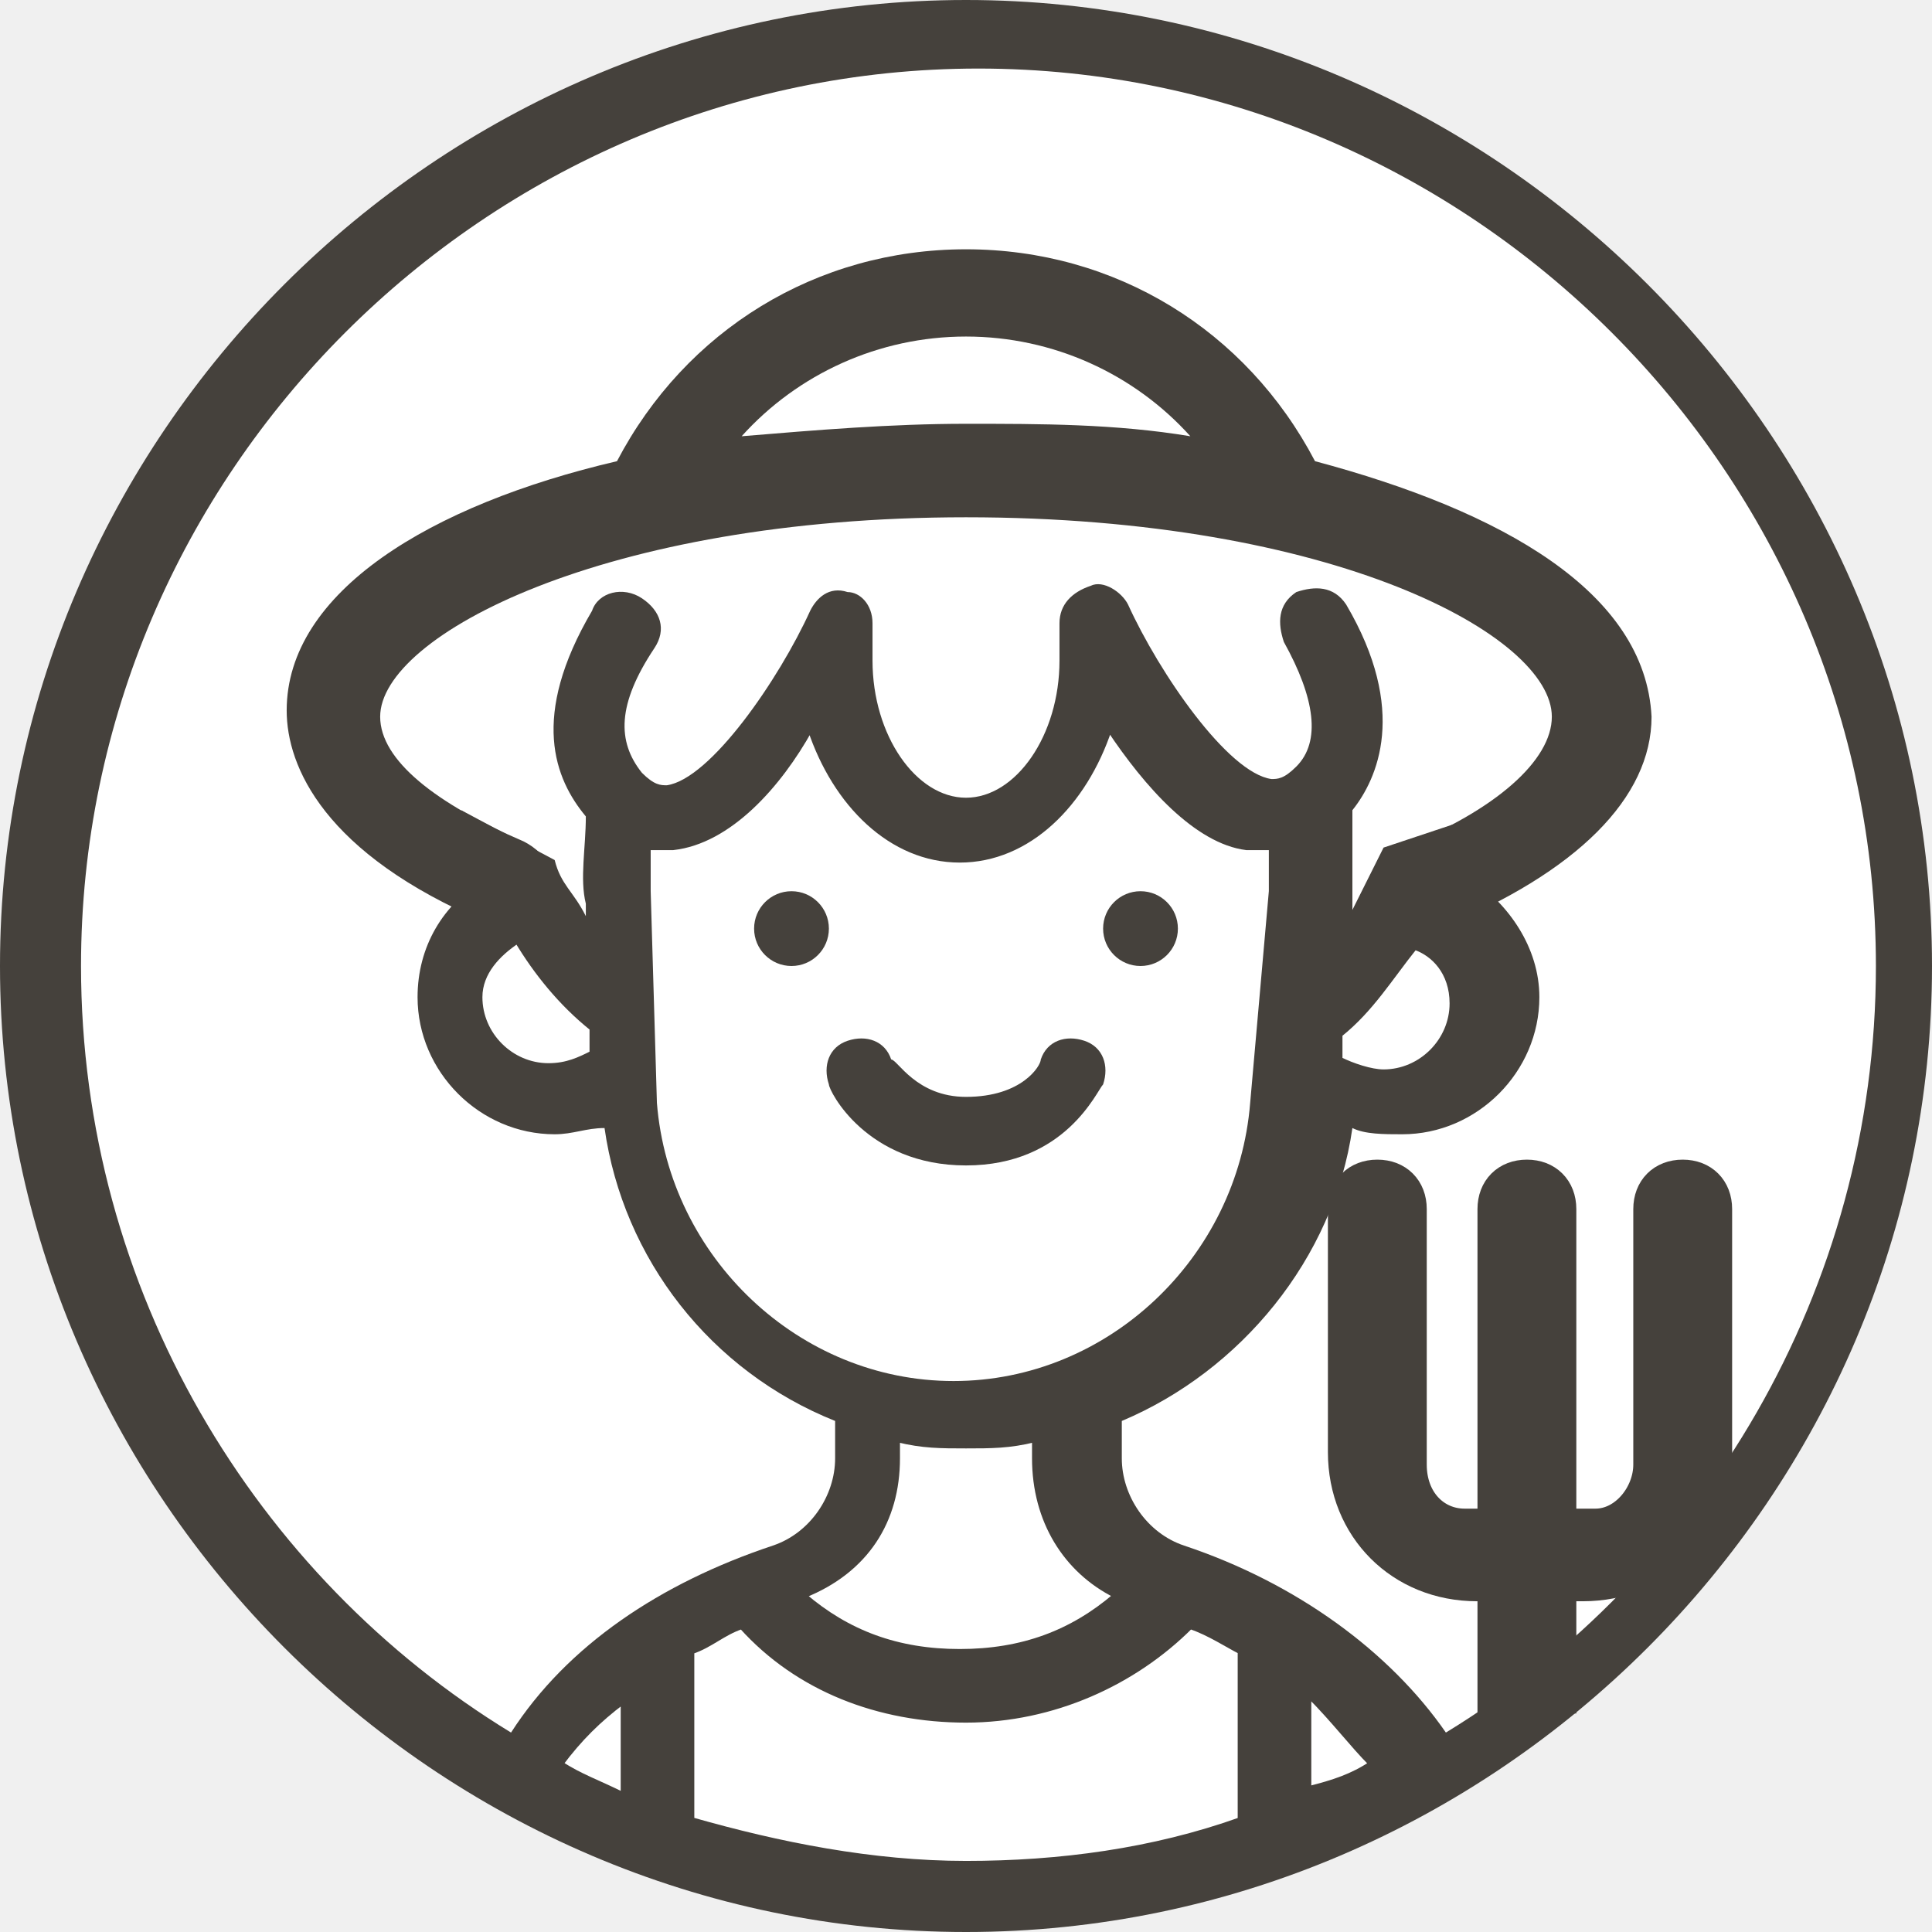
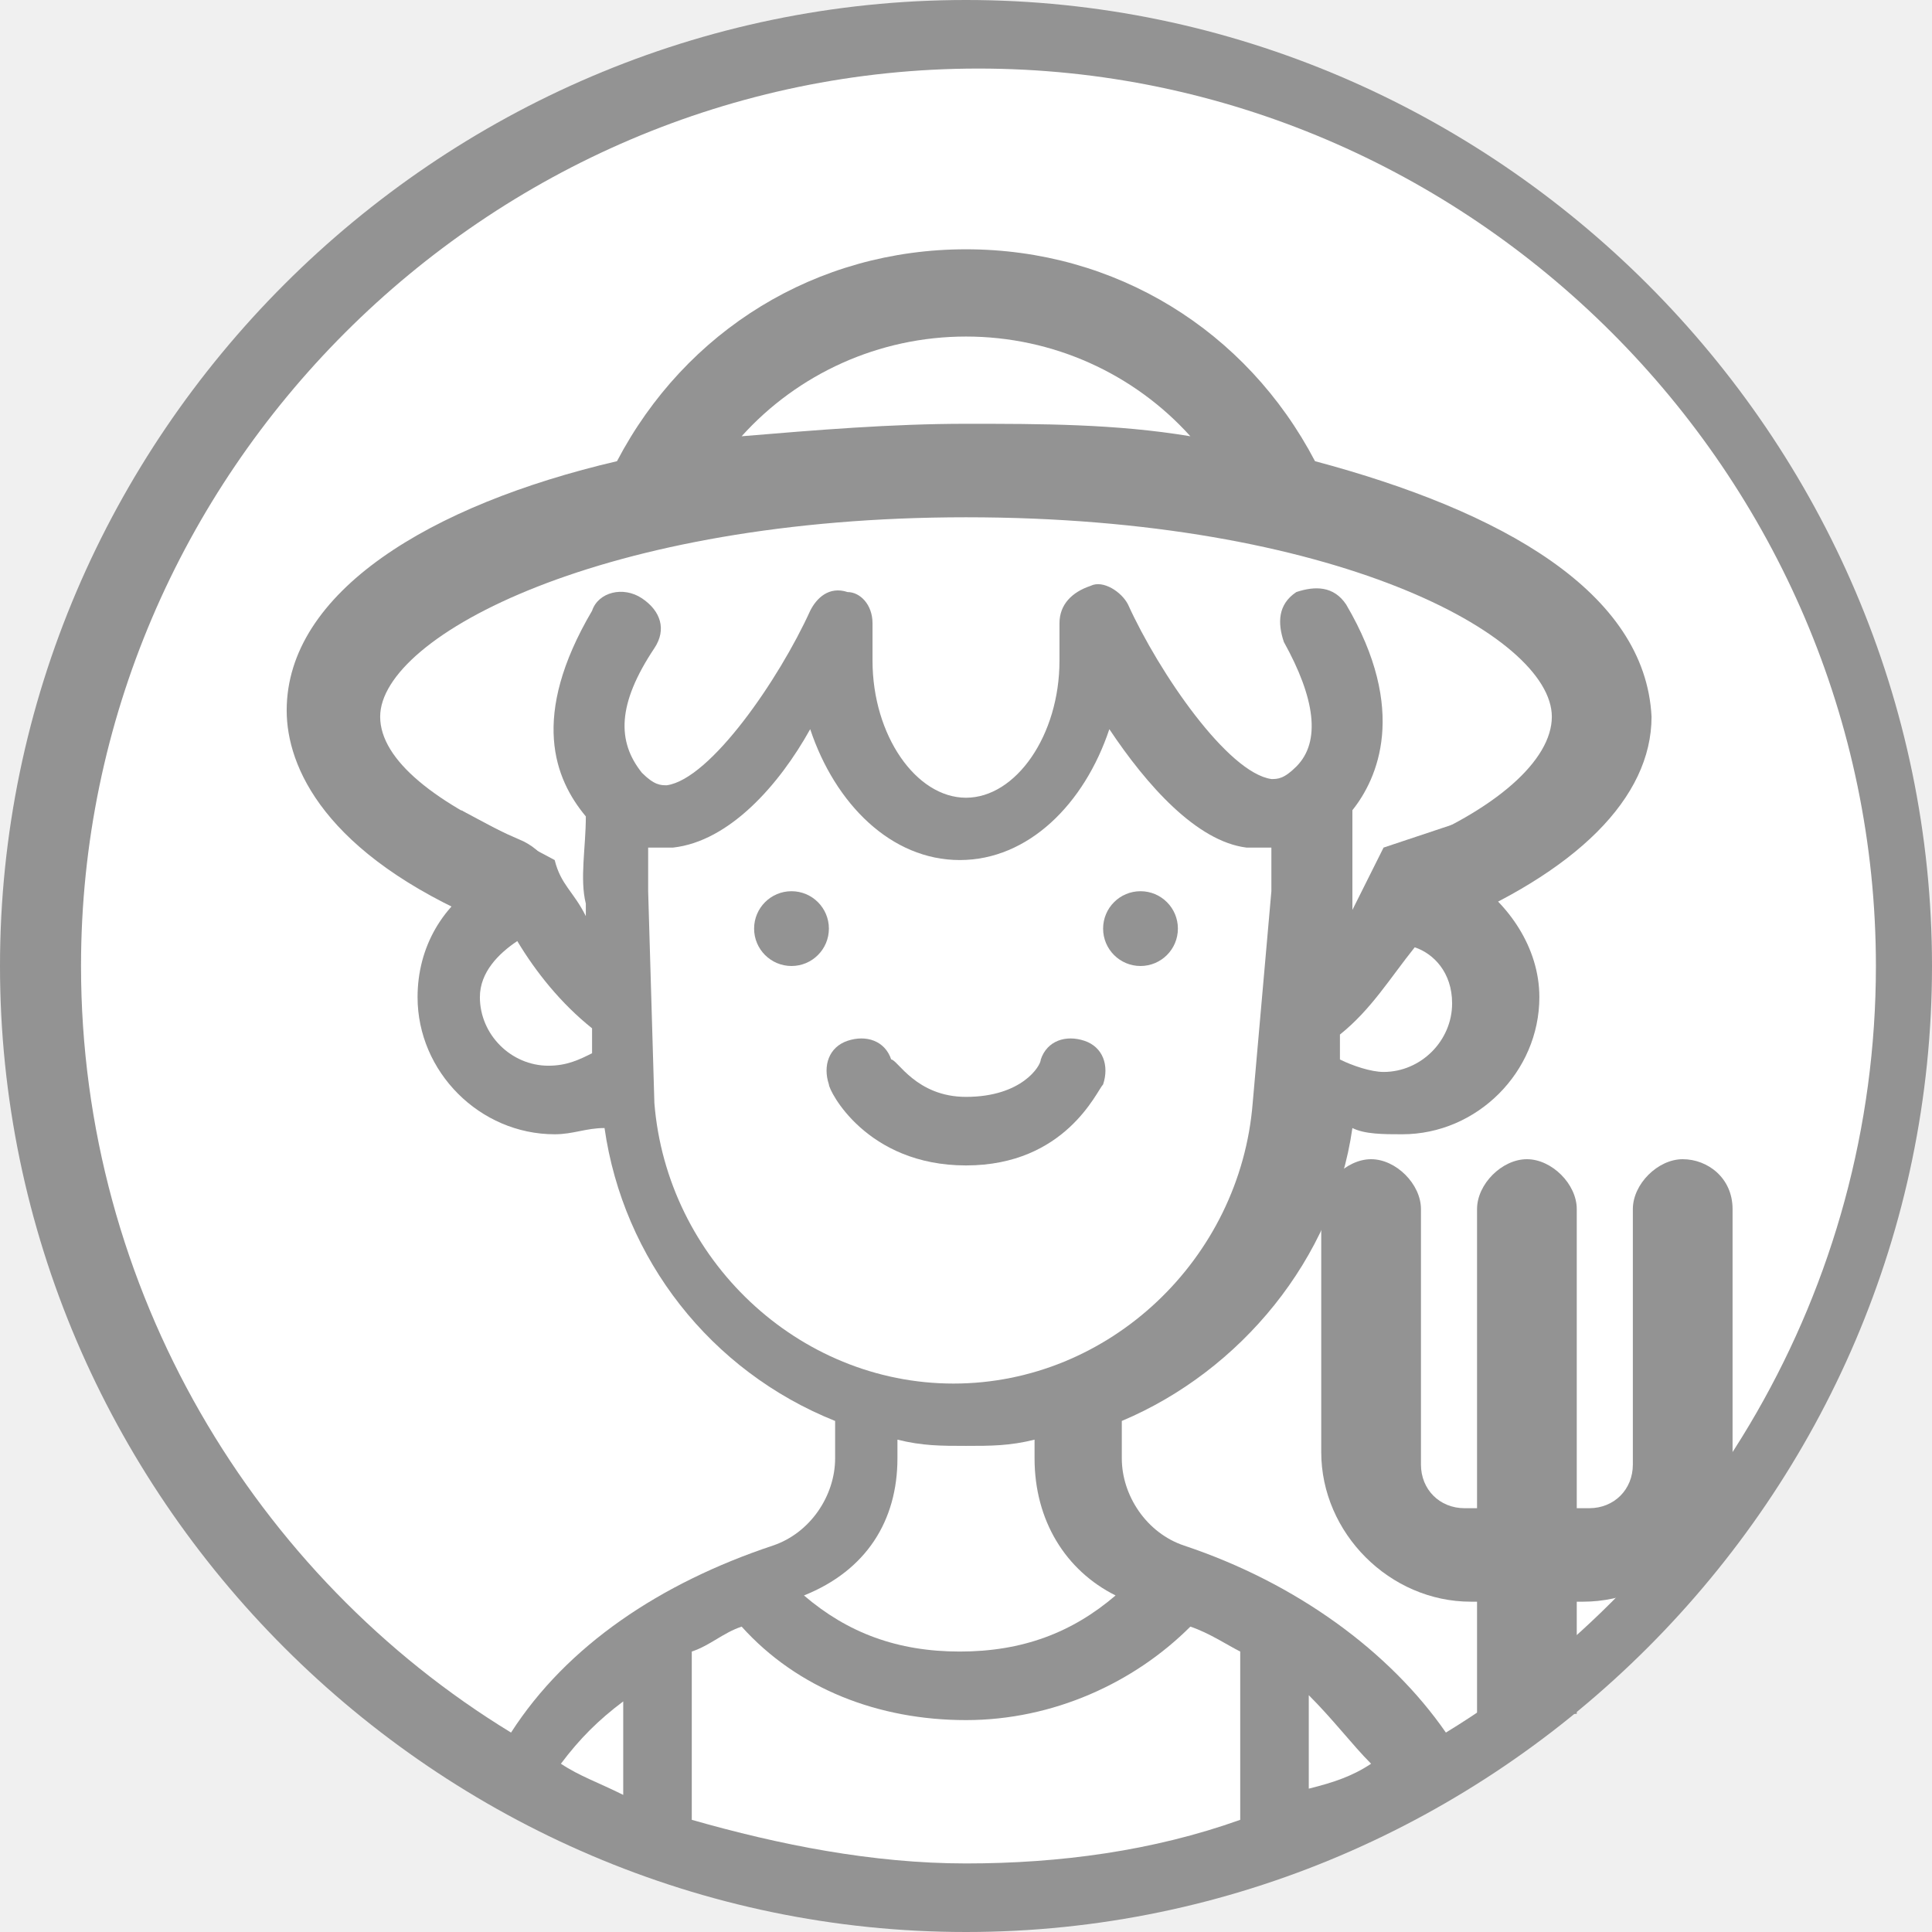
<svg xmlns="http://www.w3.org/2000/svg" version="1.1" x="0px" y="0px" viewBox="0 0 31 31" style="enable-background:new 0 0 31 31;" xml:space="preserve">
  <style type="text/css">
	.st0{display:none;}
	.st1{display:inline;fill:#45413C;}
	.st2{display:inline;}
	.st3{fill:none;stroke:#45413C;stroke-width:18;stroke-linecap:round;stroke-linejoin:round;}
- 	.st4{fill:#45413C;}
- 	.st5{fill:#FFFFFF;stroke:#45413C;stroke-width:8.108956e-02;stroke-miterlimit:10;}
- 	.st6{fill:#FFFFFF;}
- 	.st7{fill:#45413C;stroke:#45413C;stroke-width:0.586;stroke-miterlimit:10;}
+ 	.st4{fill:#939393;}
+ 	.st5{fill:#FFFFFF;}
+ 	.st6{display:none;fill:#45413C;}
</style>
  <g id="avatar17" class="st0">
    <path class="st1" d="M12.1-174.2c-105.4,0-191.1,85.7-191.1,191.1s85.7,191.1,191.1,191.1s191.1-85.7,191.1-191.1   S117.5-174.2,12.1-174.2z M-68.1,175.2c3.2-4.6,7.2-8.9,11.9-12.8v18.4C-60.2,179-64.2,177.2-68.1,175.2z M-42.5,185.8v-32.7   c3.3-1.8,6.7-3.5,10.3-5c11.6,12.1,27.4,19,44.3,19s32.7-6.9,44.3-19c3.6,1.5,7,3.2,10.3,5v32.7c-17.2,5.6-35.6,8.6-54.6,8.6   S-25.3,191.4-42.5,185.8z M-76.5,11.8c4,6.2,8.8,12,14.4,17.3l0.4,5.5c-2.3,1.8-5.2,2.8-8.2,2.8c-7.5,0-13.7-6.1-13.7-13.7   C-83.5,18.7-80.7,14.2-76.5,11.8L-76.5,11.8z M107.7,23.7c0,7.5-6.1,13.7-13.7,13.7c-3,0-5.8-1-8.2-2.8l0.4-5.5   c5.6-5.3,10.3-11.1,14.3-17.2C104.8,14.3,107.7,18.8,107.7,23.7L107.7,23.7z M88,6.2l0.2-2.6c0.4-5,0.2-11.1-0.3-17.3   c5.4-6.4,11.1-19.5-1.4-40.2c-2-3.2-6.2-4.2-9.4-2.3c-3.2,2-4.3,6.2-2.3,9.4c6.6,10.9,7.3,19.3,2.1,24.9c-2.3,2.4-3.9,2.5-5.2,2.4   C62.9-20.9,50-40.7,43.7-54.2c-1.3-2.9-4.5-4.5-7.7-3.8c-3.1,0.7-5.4,3.5-5.4,6.7v6.8c0,14.8-8.5,27.3-18.6,27.3   S-6.5-29.7-6.5-44.5l0-0.8c-0.1-1.9,0-1.6,0-2.9v-3.1c0-3.2-2.2-6-5.4-6.7c-3.2-0.7-6.3,0.9-7.7,3.8c-6.3,13.6-19.2,33.3-28.1,34.7   c-1.3,0.2-2.9,0.1-5.2-2.4c-5.2-5.6-4.5-14,2.2-25c2-3.2,0.9-7.4-2.3-9.4c-3.2-2-7.4-0.9-9.4,2.3c-12.6,20.7-6.9,33.8-1.5,40.3   c-0.6,6.2-0.7,12.3-0.3,17.3l0.2,2.6c-8.3-12.1-12.8-26-12.8-40.5c0-43.3,39.8-78.5,88.7-78.5s88.7,35.2,88.7,78.5   C100.8-19.8,96.3-5.9,88,6.2L88,6.2z M-50.4,2.5C-50.6,0-50.7-2.9-50.6-6c1.9,0.2,3.6,0.2,5.1-0.1c10.7-1.7,20.5-12.8,27.6-23.4   C-13.1-14.3-1.5-3.6,12.1-3.6S37.3-14.3,42-29.4C49.1-18.8,58.9-7.7,69.6-6c1.5,0.2,3.2,0.3,5.1,0.1c0.1,3.1,0.1,6-0.1,8.5   l-3.2,41.4c-2.4,30.8-28.4,55-59.3,55s-57-24.1-59.3-55L-50.4,2.5z M-1.6,114.9v-3.8c4.4,0.9,9,1.3,13.7,1.3s9.2-0.5,13.7-1.3v3.8   c0,11.7,6.5,22.2,16.6,27.7c-8.5,6.9-19.1,10.8-30.2,10.8s-21.8-3.9-30.2-10.8C-8,137.1-1.6,126.7-1.6,114.9z M92.3,175.2   c-3.9,2-7.9,3.9-11.9,5.5v-18.4C85,166.3,89.1,170.6,92.3,175.2z M104.2,168.6c-10.7-16.2-29.2-29.3-51.9-36.4   c-7.7-2.4-12.9-9.3-12.9-17.2v-7.8c23.7-9.7,41.5-31.5,45.1-57.9c3,1.1,6.2,1.8,9.5,1.8c15.1,0,27.3-12.3,27.3-27.3   c0-10-5.6-19.1-14.1-23.8c4.8-10.7,7.3-22.3,7.3-34.2c0-50.8-45.9-92.2-102.4-92.2S-90.3-85.1-90.3-34.3c0,11.9,2.5,23.5,7.3,34.2   c-8.5,4.7-14.1,13.7-14.1,23.8c0,15.1,12.2,27.3,27.3,27.3c3.3,0,6.5-0.7,9.5-1.8c3.6,26.4,21.4,48.2,45.1,57.9v7.8   c0,7.9-5.2,14.8-12.9,17.2c-22.7,7.1-41.2,20.2-51.9,36.4c-51.2-31.2-85.4-87.5-85.4-151.7c0-97.9,79.6-177.5,177.5-177.5   S189.6-81,189.6,16.9C189.6,81.1,155.4,137.4,104.2,168.6L104.2,168.6z" />
    <path class="st1" d="M-14.7,40.1c0.3,0.7,7.1,16,26.8,16s26.5-15.4,26.8-16c1.5-3.4-0.1-7.4-3.5-8.9c-3.4-1.5-7.4,0-9,3.4   c-0.4,0.8-4,7.9-14.2,7.9c-10.2,0-13.8-7-14.2-7.9c-1.5-3.4-5.5-5-8.9-3.5C-14.6,32.6-16.2,36.6-14.7,40.1L-14.7,40.1z" />
  </g>
  <g id="avatar17_拷貝">
</g>
  <g id="圖層_3">
    <g>
      <path class="st4" d="M15.5,0C7,0,0,7,0,15.5S7,31,15.5,31S31,24,31,15.5S24,0,15.5,0z" />
      <g>
        <path class="st5" d="M9,28.3c0.3-0.4,0.6-0.7,1-1v1.5C9.6,28.6,9.3,28.5,9,28.3z" />
        <path class="st5" d="M11.1,29.2v-2.7c0.3-0.1,0.5-0.3,0.8-0.4c0.9,1,2.2,1.5,3.6,1.5s2.7-0.6,3.6-1.5c0.3,0.1,0.6,0.3,0.8,0.4     v2.7c-1.4,0.5-2.9,0.7-4.4,0.7S12.5,29.6,11.1,29.2z" />
        <path class="st5" d="M8.3,15.1c0.3,0.5,0.7,1,1.2,1.4l0,0.4c-0.2,0.1-0.4,0.2-0.7,0.2c-0.6,0-1.1-0.5-1.1-1.1     C7.7,15.6,8,15.3,8.3,15.1L8.3,15.1z" />
        <path class="st5" d="M23.3,16.1c0,0.6-0.5,1.1-1.1,1.1c-0.2,0-0.5-0.1-0.7-0.2l0-0.4c0.5-0.4,0.8-0.9,1.2-1.4     C23,15.3,23.3,15.6,23.3,16.1L23.3,16.1z" />
        <path class="st5" d="M10.4,14.3c0-0.2,0-0.4,0-0.7c0.2,0,0.3,0,0.4,0c0.9-0.1,1.7-1,2.2-1.9c0.4,1.2,1.3,2.1,2.4,2.1     s2-0.9,2.4-2.1c0.6,0.9,1.4,1.8,2.2,1.9c0.1,0,0.3,0,0.4,0c0,0.2,0,0.5,0,0.7l-0.3,3.4c-0.2,2.5-2.3,4.5-4.8,4.5s-4.6-2-4.8-4.5     L10.4,14.3z" />
        <path class="st5" d="M14.4,23.4v-0.3c0.4,0.1,0.7,0.1,1.1,0.1s0.7,0,1.1-0.1v0.3c0,1,0.5,1.8,1.3,2.2c-0.7,0.6-1.5,0.9-2.5,0.9     s-1.8-0.3-2.5-0.9C13.9,25.2,14.4,24.4,14.4,23.4z" />
        <path class="st5" d="M22,28.3c-0.3,0.2-0.6,0.3-1,0.4v-1.5C21.4,27.6,21.7,28,22,28.3z" />
-         <path class="st6" d="M22.2,13.6c-0.2,0.4-0.3,0.6-0.5,1v0l0-0.2c0-0.4,0-0.9,0-1.4c0.4-0.5,0.9-1.6-0.1-3.3     c-0.2-0.3-0.5-0.3-0.8-0.2c-0.3,0.2-0.3,0.5-0.2,0.8c0.5,0.9,0.6,1.6,0.2,2c-0.2,0.2-0.3,0.2-0.4,0.2c-0.7-0.1-1.8-1.7-2.3-2.8     c-0.1-0.2-0.4-0.4-0.6-0.3C17.2,9.5,17,9.7,17,10v0.6c0,1.2-0.7,2.2-1.5,2.2s-1.5-1-1.5-2.2l0-0.1c0-0.2,0-0.1,0-0.2V10     c0-0.3-0.2-0.5-0.4-0.5c-0.3-0.1-0.5,0.1-0.6,0.3c-0.5,1.1-1.6,2.7-2.3,2.8c-0.1,0-0.2,0-0.4-0.2c-0.4-0.5-0.4-1.1,0.2-2     c0.2-0.3,0.1-0.6-0.2-0.8C10,9.4,9.6,9.5,9.5,9.8c-1,1.7-0.6,2.7-0.1,3.3c0,0.5-0.1,1,0,1.4l0,0.2c-0.2-0.4-0.4-0.5-0.5-0.9     L7.4,13c0.1,0.4,0.2,0.7,0.4,1.1c-0.7,0.4-1.1,1.1-1.1,1.9c0,1.2,1,2.2,2.2,2.2c0.3,0,0.5-0.1,0.8-0.1c0.3,2.1,1.7,3.9,3.7,4.7     v0.6c0,0.6-0.4,1.2-1,1.4c-1.8,0.6-3.3,1.6-4.2,3c-4.1-2.5-6.9-7.1-6.9-12.3c0-7.9,6.5-14.4,14.4-14.4s14.4,6.5,14.4,14.4     c0,5.2-2.8,9.8-6.9,12.3v0c-0.9-1.3-2.4-2.4-4.2-3c-0.6-0.2-1-0.8-1-1.4v-0.6c1.9-0.8,3.4-2.6,3.7-4.7c0.2,0.1,0.5,0.1,0.8,0.1     c1.2,0,2.2-1,2.2-2.2c0-0.8-0.5-1.5-1.1-1.9c0.2-0.4,0.3-0.7,0.4-1.1L22.2,13.6z" />
+         <path class="st5" d="M22.2,13.6c-0.2,0.4-0.3,0.6-0.5,1v0l0-0.2c0-0.4,0-0.9,0-1.4c0.4-0.5,0.9-1.6-0.1-3.3     c-0.2-0.3-0.5-0.3-0.8-0.2c-0.3,0.2-0.3,0.5-0.2,0.8c0.5,0.9,0.6,1.6,0.2,2c-0.2,0.2-0.3,0.2-0.4,0.2c-0.7-0.1-1.8-1.7-2.3-2.8     c-0.1-0.2-0.4-0.4-0.6-0.3C17.2,9.5,17,9.7,17,10v0.6c0,1.2-0.7,2.2-1.5,2.2s-1.5-1-1.5-2.2l0-0.1c0-0.2,0-0.1,0-0.2V10     c0-0.3-0.2-0.5-0.4-0.5c-0.3-0.1-0.5,0.1-0.6,0.3c-0.5,1.1-1.6,2.7-2.3,2.8c-0.1,0-0.2,0-0.4-0.2c-0.4-0.5-0.4-1.1,0.2-2     c0.2-0.3,0.1-0.6-0.2-0.8C10,9.4,9.6,9.5,9.5,9.8c-1,1.7-0.6,2.7-0.1,3.3c0,0.5-0.1,1,0,1.4l0,0.2c-0.2-0.4-0.4-0.5-0.5-0.9     L7.4,13c0.1,0.4,0.2,0.7,0.4,1.1c-0.7,0.4-1.1,1.1-1.1,1.9c0,1.2,1,2.2,2.2,2.2c0.3,0,0.5-0.1,0.8-0.1c0.3,2.1,1.7,3.9,3.7,4.7     v0.6c0,0.6-0.4,1.2-1,1.4c-1.8,0.6-3.3,1.6-4.2,3c-4.1-2.5-6.9-7.1-6.9-12.3c0-7.9,6.5-14.4,14.4-14.4s14.4,6.5,14.4,14.4     c0,5.2-2.8,9.8-6.9,12.3v0c-0.9-1.3-2.4-2.4-4.2-3c-0.6-0.2-1-0.8-1-1.4v-0.6c1.9-0.8,3.4-2.6,3.7-4.7c0.2,0.1,0.5,0.1,0.8,0.1     c1.2,0,2.2-1,2.2-2.2c0-0.8-0.5-1.5-1.1-1.9c0.2-0.4,0.3-0.7,0.4-1.1L22.2,13.6z" />
        <circle class="st4" cx="18.3" cy="14.9" r="0.6" />
        <circle class="st4" cx="12.7" cy="14.9" r="0.6" />
        <path class="st4" d="M13.3,17.4c0,0.1,0.6,1.3,2.2,1.3s2.1-1.2,2.2-1.3c0.1-0.3,0-0.6-0.3-0.7c-0.3-0.1-0.6,0-0.7,0.3     c0,0.1-0.3,0.6-1.2,0.6c-0.8,0-1.1-0.6-1.2-0.6c-0.1-0.3-0.4-0.4-0.7-0.3C13.3,16.8,13.2,17.1,13.3,17.4L13.3,17.4z" />
-         <g>
-           <path id="_Path_15_2_" class="st7" d="M27,18.9L27,18.9c-0.3,0-0.5,0.2-0.5,0.5l0,0v4.1c0,0.5-0.4,1-0.9,1H25v-5.1      c0-0.3-0.2-0.5-0.5-0.5c-0.3,0-0.5,0.2-0.5,0.5v5.1h-0.5c-0.5,0-0.9-0.4-0.9-1v-4.1c0-0.3-0.2-0.5-0.5-0.5l0,0l0,0      c-0.3,0-0.5,0.2-0.5,0.5l0,0v3.9c0,1.2,0.9,2.1,2.1,2.1H24v1.8h1v-1.8h0.4c1.2,0,2.1-0.9,2.1-2.1v-3.9      C27.5,19.1,27.3,18.9,27,18.9C27,18.9,27,18.9,27,18.9z" />
-         </g>
+         <path class="st4" d="M27,18.6L27,18.6c-0.4,0-0.8,0.4-0.8,0.8v4.1c0,0.4-0.3,0.7-0.7,0.7h-0.2v-4.8c0-0.4-0.4-0.8-0.8-0.8     s-0.8,0.4-0.8,0.8v4.8h-0.2c-0.4,0-0.7-0.3-0.7-0.7v-4.1c0-0.4-0.4-0.8-0.8-0.8c-0.4,0-0.8,0.4-0.8,0.8v3.9     c0,1.3,1.1,2.4,2.4,2.4h0.1v1.8h1.6v-1.8h0.1c1.3,0,2.4-1.1,2.4-2.4v-3.9C27.8,18.9,27.4,18.6,27,18.6z" />
        <path class="st4" d="M21.1,7.4C20,5.3,17.9,4,15.5,4C13.1,4,11,5.3,9.9,7.4c-3,0.7-5.3,2.1-5.3,4c0,0.9,0.6,2.3,3.2,3.4     c0.1,0,0.2,0.1,0.3,0.1c0.3,0,0.6-0.2,0.7-0.4c0.2-0.4,0-0.8-0.4-1c-1.4-0.6-2.3-1.3-2.3-2c0-1.3,3.6-3.2,9.4-3.2     c5.9,0,9.4,1.9,9.4,3.2c0,0.7-0.9,1.5-2.4,2.1c-0.4,0.1-0.6,0.6-0.4,0.9c0.1,0.3,0.4,0.5,0.7,0.5c0.1,0,0.2,0,0.3-0.1     c2.2-0.9,3.4-2.1,3.4-3.4C26.4,9.5,24.1,8.2,21.1,7.4z M15.5,5.4c1.4,0,2.7,0.6,3.6,1.6c-1.2-0.2-2.4-0.2-3.6-0.2     c-1.2,0-2.4,0.1-3.6,0.2C12.8,6,14.1,5.4,15.5,5.4z" />
      </g>
    </g>
  </g>
</svg>
